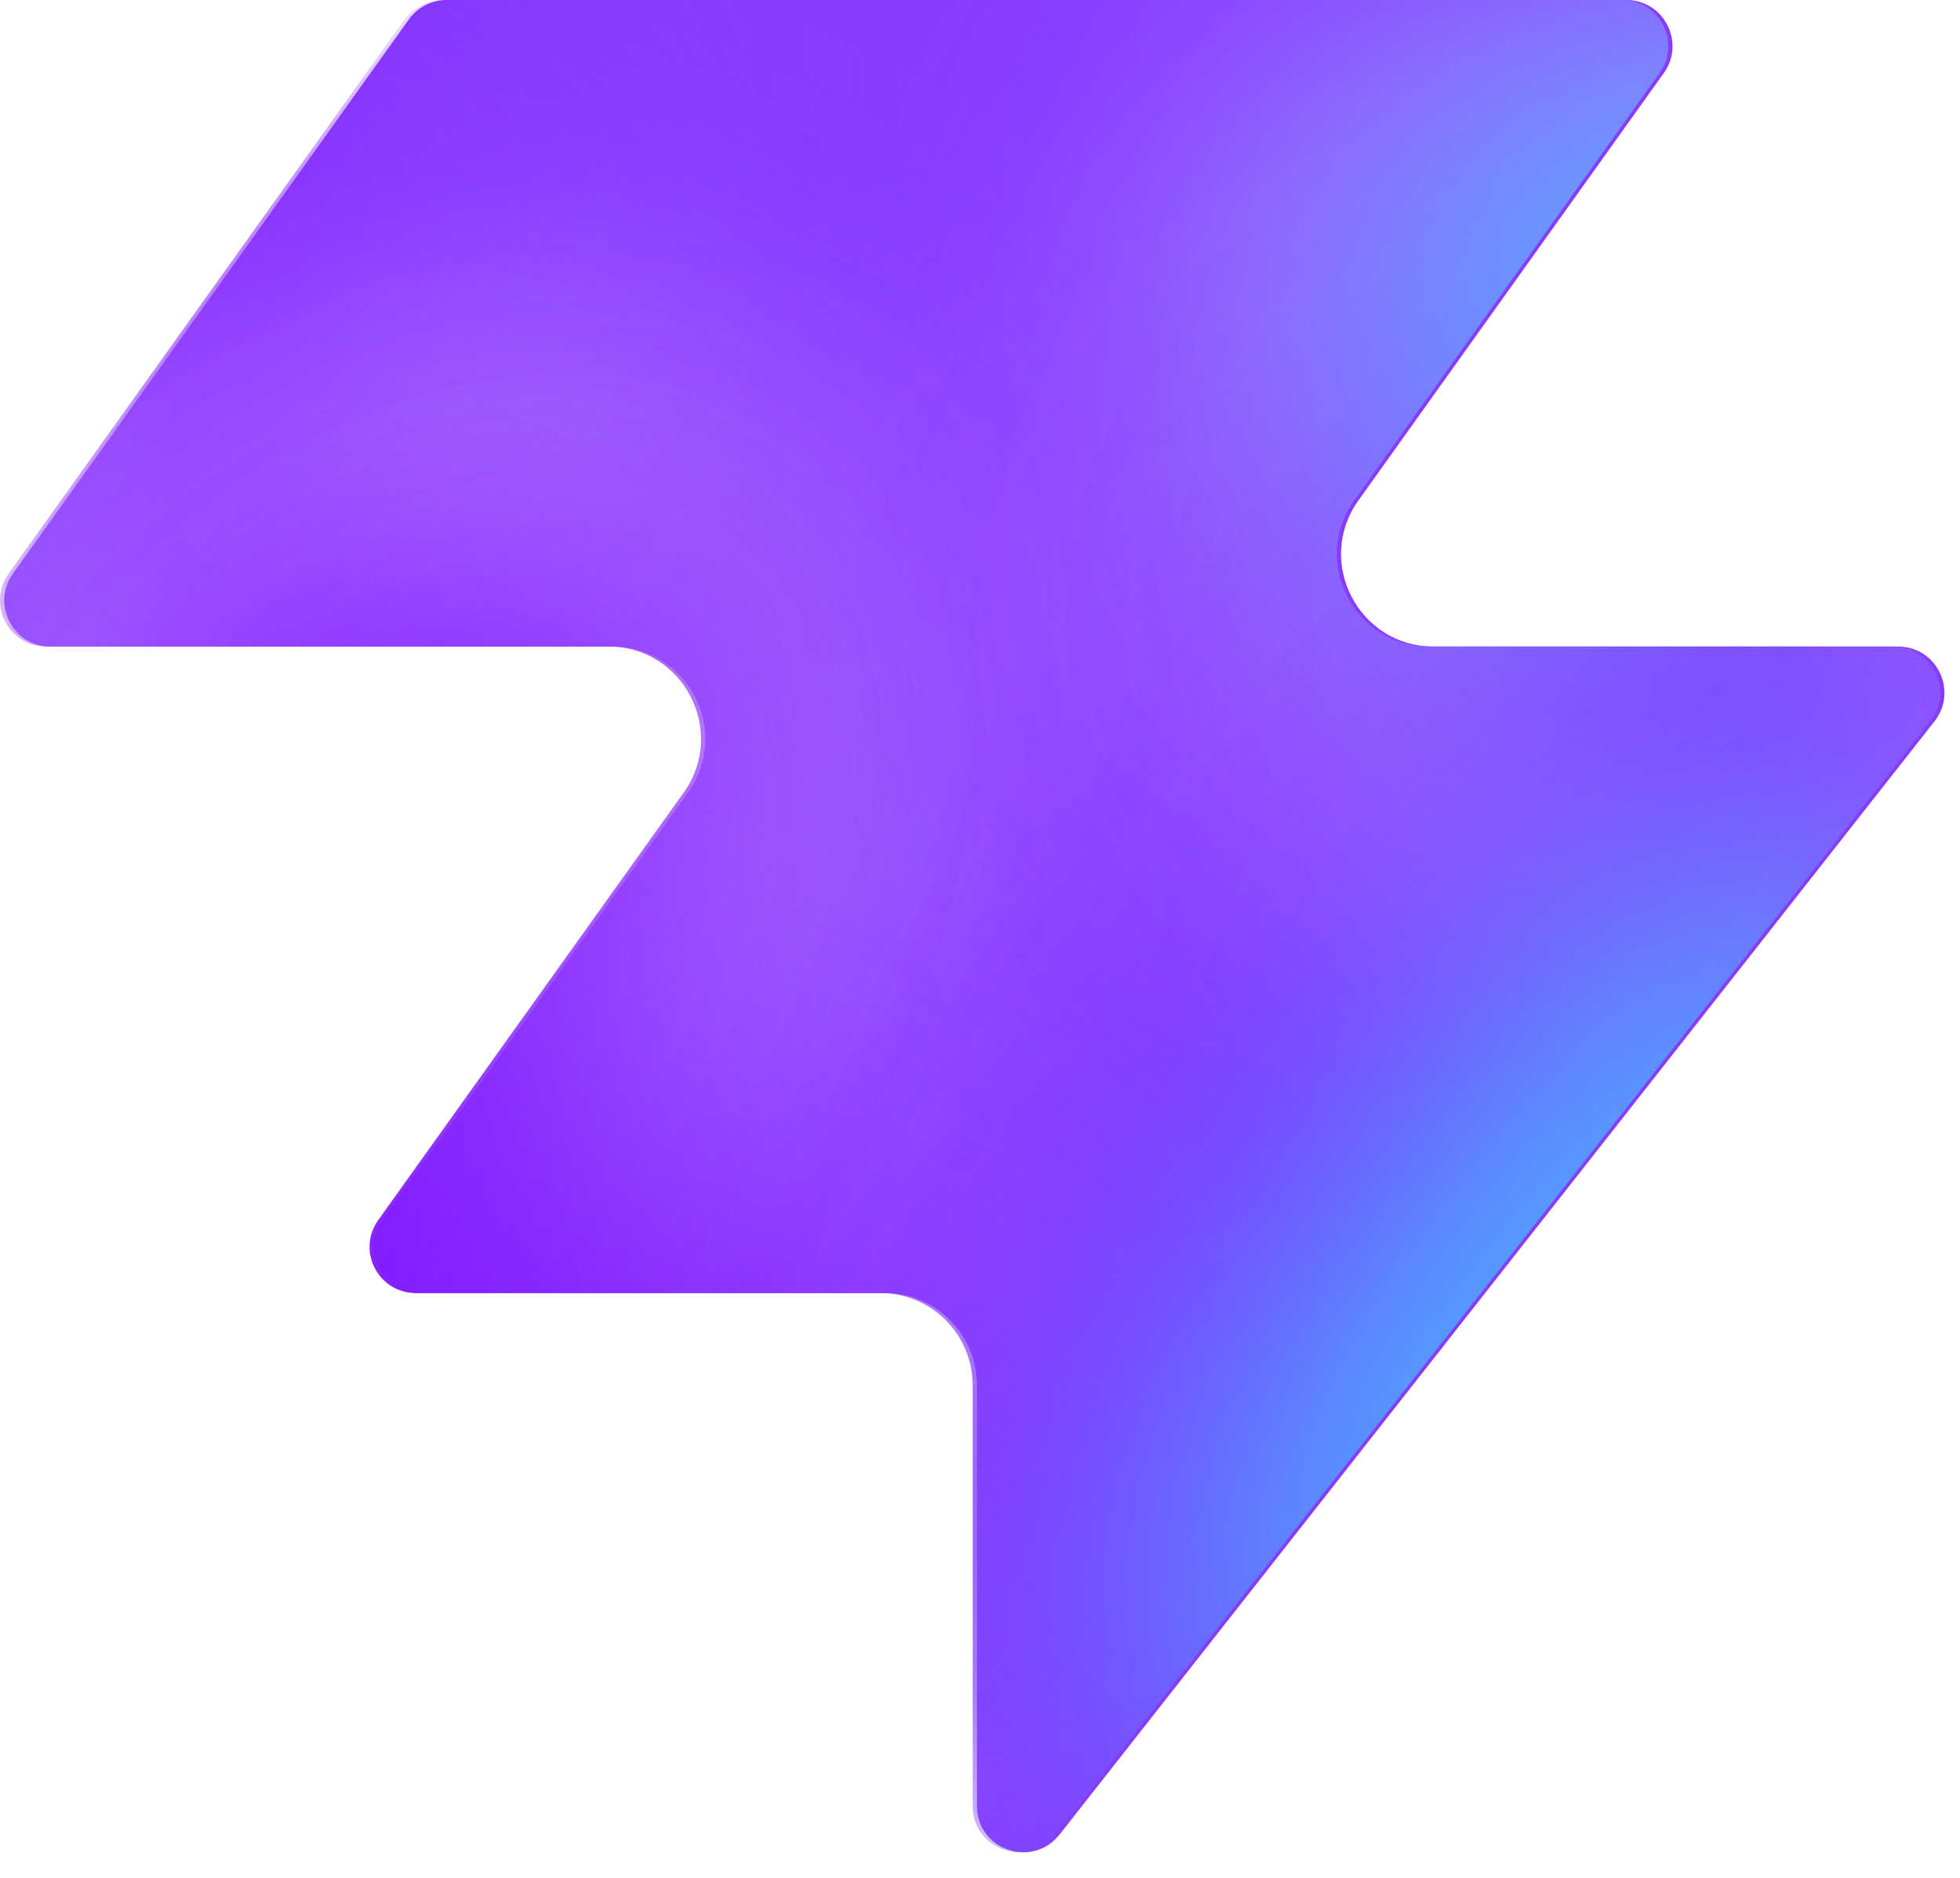
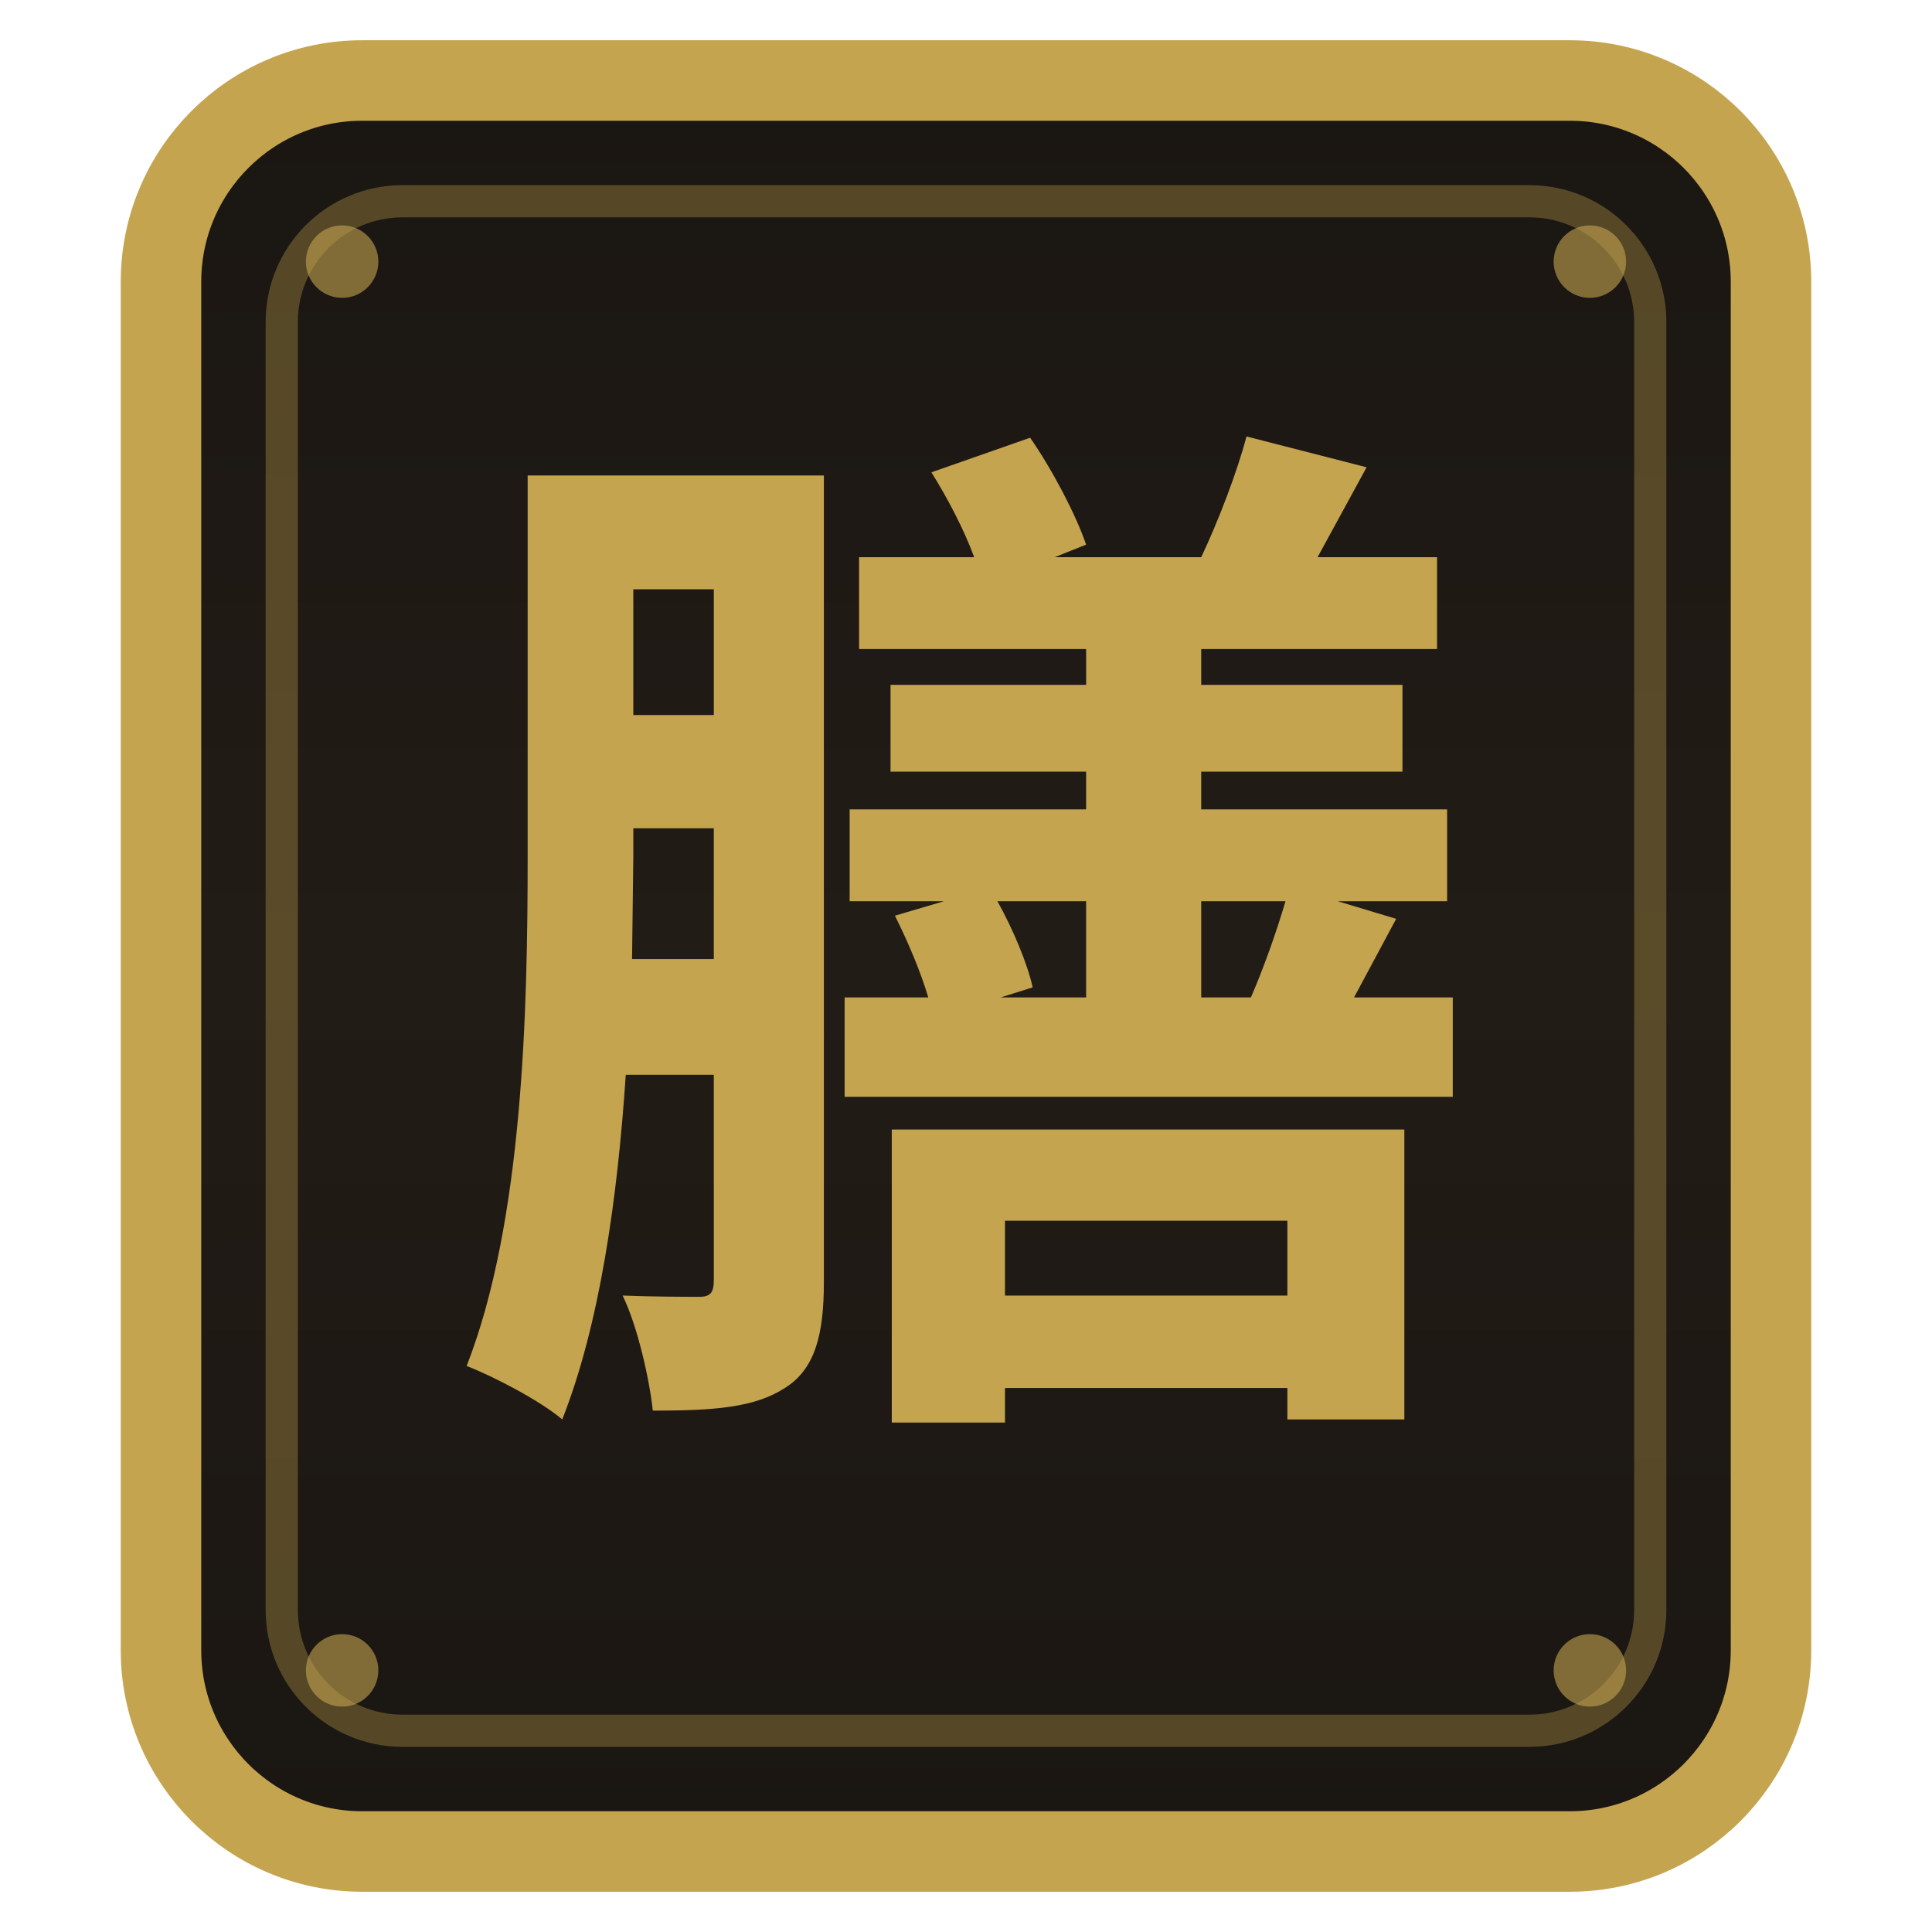
- <svg xmlns="http://www.w3.org/2000/svg" width="48" height="46" fill="none" viewBox="0 0 48 46">
-   <path fill="#863bff" d="M25.946 44.938c-.664.845-2.021.375-2.021-.698V33.937a2.26 2.26 0 0 0-2.262-2.262H10.287c-.92 0-1.456-1.04-.92-1.788l7.48-10.471c1.07-1.497 0-3.578-1.842-3.578H1.237c-.92 0-1.456-1.04-.92-1.788L10.013.474c.214-.297.556-.474.92-.474h28.894c.92 0 1.456 1.04.92 1.788l-7.48 10.471c-1.07 1.498 0 3.579 1.842 3.579h11.377c.943 0 1.473 1.088.89 1.83L25.947 44.94z" style="fill:#863bff;fill:color(display-p3 .525 .23 1);fill-opacity:1" />
-   <mask id="a" width="48" height="46" x="0" y="0" maskUnits="userSpaceOnUse" style="mask-type:alpha">
-     <path fill="#000" d="M25.842 44.938c-.664.844-2.021.375-2.021-.698V33.937a2.26 2.26 0 0 0-2.262-2.262H10.183c-.92 0-1.456-1.04-.92-1.788l7.48-10.471c1.07-1.498 0-3.579-1.842-3.579H1.133c-.92 0-1.456-1.04-.92-1.787L9.91.473c.214-.297.556-.474.92-.474h28.894c.92 0 1.456 1.04.92 1.788l-7.48 10.471c-1.07 1.498 0 3.578 1.842 3.578h11.377c.943 0 1.473 1.088.89 1.832L25.843 44.94z" style="fill:#000;fill-opacity:1" />
-   </mask>
-   <g mask="url(#a)">
-     <g filter="url(#b)">
-       <ellipse cx="5.508" cy="14.704" fill="#ede6ff" rx="5.508" ry="14.704" style="fill:#ede6ff;fill:color(display-p3 .927 .903 1);fill-opacity:1" transform="matrix(.00324 1 1 -.00324 -4.47 31.516)" />
-     </g>
-     <g filter="url(#c)">
-       <ellipse cx="10.399" cy="29.851" fill="#ede6ff" rx="10.399" ry="29.851" style="fill:#ede6ff;fill:color(display-p3 .927 .903 1);fill-opacity:1" transform="matrix(.00324 1 1 -.00324 -39.328 7.883)" />
-     </g>
-     <g filter="url(#d)">
-       <ellipse cx="5.508" cy="30.487" fill="#7e14ff" rx="5.508" ry="30.487" style="fill:#7e14ff;fill:color(display-p3 .492 .077 1);fill-opacity:1" transform="rotate(89.814 -25.913 -14.639)scale(1 -1)" />
-     </g>
-     <g filter="url(#e)">
-       <ellipse cx="5.508" cy="30.599" fill="#7e14ff" rx="5.508" ry="30.599" style="fill:#7e14ff;fill:color(display-p3 .492 .077 1);fill-opacity:1" transform="rotate(89.814 -32.644 -3.334)scale(1 -1)" />
-     </g>
-     <g filter="url(#f)">
-       <ellipse cx="5.508" cy="30.599" fill="#7e14ff" rx="5.508" ry="30.599" style="fill:#7e14ff;fill:color(display-p3 .492 .077 1);fill-opacity:1" transform="matrix(.00324 1 1 -.00324 -34.34 30.47)" />
-     </g>
-     <g filter="url(#g)">
-       <ellipse cx="14.072" cy="22.078" fill="#ede6ff" rx="14.072" ry="22.078" style="fill:#ede6ff;fill:color(display-p3 .927 .903 1);fill-opacity:1" transform="rotate(93.35 24.506 48.493)scale(-1 1)" />
-     </g>
-     <g filter="url(#h)">
-       <ellipse cx="3.47" cy="21.501" fill="#7e14ff" rx="3.47" ry="21.501" style="fill:#7e14ff;fill:color(display-p3 .492 .077 1);fill-opacity:1" transform="rotate(89.009 28.708 47.59)scale(-1 1)" />
-     </g>
-     <g filter="url(#i)">
-       <ellipse cx="3.47" cy="21.501" fill="#7e14ff" rx="3.47" ry="21.501" style="fill:#7e14ff;fill:color(display-p3 .492 .077 1);fill-opacity:1" transform="rotate(89.009 28.708 47.59)scale(-1 1)" />
-     </g>
-     <g filter="url(#j)">
-       <ellipse cx=".387" cy="8.972" fill="#7e14ff" rx="4.407" ry="29.108" style="fill:#7e14ff;fill:color(display-p3 .492 .077 1);fill-opacity:1" transform="rotate(39.51 .387 8.972)" />
-     </g>
-     <g filter="url(#k)">
-       <ellipse cx="47.523" cy="-6.092" fill="#7e14ff" rx="4.407" ry="29.108" style="fill:#7e14ff;fill:color(display-p3 .492 .077 1);fill-opacity:1" transform="rotate(37.892 47.523 -6.092)" />
-     </g>
-     <g filter="url(#l)">
-       <ellipse cx="41.412" cy="6.333" fill="#47bfff" rx="5.971" ry="9.665" style="fill:#47bfff;fill:color(display-p3 .28 .748 1);fill-opacity:1" transform="rotate(37.892 41.412 6.333)" />
-     </g>
-     <g filter="url(#m)">
-       <ellipse cx="-1.879" cy="38.332" fill="#7e14ff" rx="4.407" ry="29.108" style="fill:#7e14ff;fill:color(display-p3 .492 .077 1);fill-opacity:1" transform="rotate(37.892 -1.88 38.332)" />
-     </g>
-     <g filter="url(#n)">
-       <ellipse cx="-1.879" cy="38.332" fill="#7e14ff" rx="4.407" ry="29.108" style="fill:#7e14ff;fill:color(display-p3 .492 .077 1);fill-opacity:1" transform="rotate(37.892 -1.88 38.332)" />
-     </g>
-     <g filter="url(#o)">
-       <ellipse cx="35.651" cy="29.907" fill="#7e14ff" rx="4.407" ry="29.108" style="fill:#7e14ff;fill:color(display-p3 .492 .077 1);fill-opacity:1" transform="rotate(37.892 35.651 29.907)" />
-     </g>
-     <g filter="url(#p)">
-       <ellipse cx="38.418" cy="32.4" fill="#47bfff" rx="5.971" ry="15.297" style="fill:#47bfff;fill:color(display-p3 .28 .748 1);fill-opacity:1" transform="rotate(37.892 38.418 32.4)" />
-     </g>
-   </g>
+ <svg xmlns="http://www.w3.org/2000/svg" viewBox="0 0 48 48" width="48" height="48">
  <defs>
-     <filter id="b" width="60.045" height="41.654" x="-19.77" y="16.149" color-interpolation-filters="sRGB" filterUnits="userSpaceOnUse">
-       <feFlood flood-opacity="0" result="BackgroundImageFix" />
-       <feBlend in="SourceGraphic" in2="BackgroundImageFix" result="shape" />
-       <feGaussianBlur result="effect1_foregroundBlur_2002_17158" stdDeviation="7.659" />
-     </filter>
-     <filter id="c" width="90.34" height="51.437" x="-54.613" y="-7.533" color-interpolation-filters="sRGB" filterUnits="userSpaceOnUse">
-       <feFlood flood-opacity="0" result="BackgroundImageFix" />
-       <feBlend in="SourceGraphic" in2="BackgroundImageFix" result="shape" />
-       <feGaussianBlur result="effect1_foregroundBlur_2002_17158" stdDeviation="7.659" />
-     </filter>
-     <filter id="d" width="79.355" height="29.4" x="-49.64" y="2.03" color-interpolation-filters="sRGB" filterUnits="userSpaceOnUse">
-       <feFlood flood-opacity="0" result="BackgroundImageFix" />
-       <feBlend in="SourceGraphic" in2="BackgroundImageFix" result="shape" />
-       <feGaussianBlur result="effect1_foregroundBlur_2002_17158" stdDeviation="4.596" />
-     </filter>
-     <filter id="e" width="79.579" height="29.4" x="-45.045" y="20.029" color-interpolation-filters="sRGB" filterUnits="userSpaceOnUse">
-       <feFlood flood-opacity="0" result="BackgroundImageFix" />
-       <feBlend in="SourceGraphic" in2="BackgroundImageFix" result="shape" />
-       <feGaussianBlur result="effect1_foregroundBlur_2002_17158" stdDeviation="4.596" />
-     </filter>
-     <filter id="f" width="79.579" height="29.4" x="-43.513" y="21.178" color-interpolation-filters="sRGB" filterUnits="userSpaceOnUse">
-       <feFlood flood-opacity="0" result="BackgroundImageFix" />
-       <feBlend in="SourceGraphic" in2="BackgroundImageFix" result="shape" />
-       <feGaussianBlur result="effect1_foregroundBlur_2002_17158" stdDeviation="4.596" />
-     </filter>
-     <filter id="g" width="74.749" height="58.852" x="15.756" y="-17.901" color-interpolation-filters="sRGB" filterUnits="userSpaceOnUse">
-       <feFlood flood-opacity="0" result="BackgroundImageFix" />
-       <feBlend in="SourceGraphic" in2="BackgroundImageFix" result="shape" />
-       <feGaussianBlur result="effect1_foregroundBlur_2002_17158" stdDeviation="7.659" />
-     </filter>
-     <filter id="h" width="61.377" height="25.362" x="23.548" y="2.284" color-interpolation-filters="sRGB" filterUnits="userSpaceOnUse">
-       <feFlood flood-opacity="0" result="BackgroundImageFix" />
-       <feBlend in="SourceGraphic" in2="BackgroundImageFix" result="shape" />
-       <feGaussianBlur result="effect1_foregroundBlur_2002_17158" stdDeviation="4.596" />
-     </filter>
-     <filter id="i" width="61.377" height="25.362" x="23.548" y="2.284" color-interpolation-filters="sRGB" filterUnits="userSpaceOnUse">
-       <feFlood flood-opacity="0" result="BackgroundImageFix" />
-       <feBlend in="SourceGraphic" in2="BackgroundImageFix" result="shape" />
-       <feGaussianBlur result="effect1_foregroundBlur_2002_17158" stdDeviation="4.596" />
-     </filter>
-     <filter id="j" width="56.045" height="63.649" x="-27.636" y="-22.853" color-interpolation-filters="sRGB" filterUnits="userSpaceOnUse">
-       <feFlood flood-opacity="0" result="BackgroundImageFix" />
-       <feBlend in="SourceGraphic" in2="BackgroundImageFix" result="shape" />
-       <feGaussianBlur result="effect1_foregroundBlur_2002_17158" stdDeviation="4.596" />
-     </filter>
-     <filter id="k" width="54.814" height="64.646" x="20.116" y="-38.415" color-interpolation-filters="sRGB" filterUnits="userSpaceOnUse">
-       <feFlood flood-opacity="0" result="BackgroundImageFix" />
-       <feBlend in="SourceGraphic" in2="BackgroundImageFix" result="shape" />
-       <feGaussianBlur result="effect1_foregroundBlur_2002_17158" stdDeviation="4.596" />
-     </filter>
-     <filter id="l" width="33.541" height="35.313" x="24.641" y="-11.323" color-interpolation-filters="sRGB" filterUnits="userSpaceOnUse">
-       <feFlood flood-opacity="0" result="BackgroundImageFix" />
-       <feBlend in="SourceGraphic" in2="BackgroundImageFix" result="shape" />
-       <feGaussianBlur result="effect1_foregroundBlur_2002_17158" stdDeviation="4.596" />
-     </filter>
-     <filter id="m" width="54.814" height="64.646" x="-29.286" y="6.009" color-interpolation-filters="sRGB" filterUnits="userSpaceOnUse">
-       <feFlood flood-opacity="0" result="BackgroundImageFix" />
-       <feBlend in="SourceGraphic" in2="BackgroundImageFix" result="shape" />
-       <feGaussianBlur result="effect1_foregroundBlur_2002_17158" stdDeviation="4.596" />
-     </filter>
-     <filter id="n" width="54.814" height="64.646" x="-29.286" y="6.009" color-interpolation-filters="sRGB" filterUnits="userSpaceOnUse">
-       <feFlood flood-opacity="0" result="BackgroundImageFix" />
-       <feBlend in="SourceGraphic" in2="BackgroundImageFix" result="shape" />
-       <feGaussianBlur result="effect1_foregroundBlur_2002_17158" stdDeviation="4.596" />
-     </filter>
-     <filter id="o" width="54.814" height="64.646" x="8.244" y="-2.416" color-interpolation-filters="sRGB" filterUnits="userSpaceOnUse">
-       <feFlood flood-opacity="0" result="BackgroundImageFix" />
-       <feBlend in="SourceGraphic" in2="BackgroundImageFix" result="shape" />
-       <feGaussianBlur result="effect1_foregroundBlur_2002_17158" stdDeviation="4.596" />
-     </filter>
-     <filter id="p" width="39.409" height="43.623" x="18.713" y="10.588" color-interpolation-filters="sRGB" filterUnits="userSpaceOnUse">
-       <feFlood flood-opacity="0" result="BackgroundImageFix" />
-       <feBlend in="SourceGraphic" in2="BackgroundImageFix" result="shape" />
-       <feGaussianBlur result="effect1_foregroundBlur_2002_17158" stdDeviation="4.596" />
-     </filter>
+     <linearGradient id="cardBg" x1="0" y1="0" x2="0" y2="1">
+       <stop offset="0%" stop-color="#1a1612" />
+       <stop offset="50%" stop-color="#221c16" />
+       <stop offset="100%" stop-color="#1a1612" />
+     </linearGradient>
  </defs>
+   <rect x="4" y="2" width="40" height="44" rx="5" ry="5" fill="url(#cardBg)" stroke="#c4a44e" stroke-width="2" />
+   <rect x="7" y="5" width="34" height="38" rx="3" ry="3" fill="none" stroke="#c4a44e" stroke-width="0.8" opacity="0.35" />
+   <circle cx="8.5" cy="6.5" r="0.9" fill="#c4a44e" opacity="0.6" />
+   <circle cx="39.5" cy="6.5" r="0.9" fill="#c4a44e" opacity="0.6" />
+   <circle cx="8.5" cy="41.5" r="0.9" fill="#c4a44e" opacity="0.6" />
+   <circle cx="39.5" cy="41.5" r="0.9" fill="#c4a44e" opacity="0.6" />
+   <text x="24" y="33" font-family="'Ma Shan Zheng','Noto Serif TC',serif" font-size="26" fill="#c4a44e" text-anchor="middle" font-weight="700">膳</text>
</svg>
